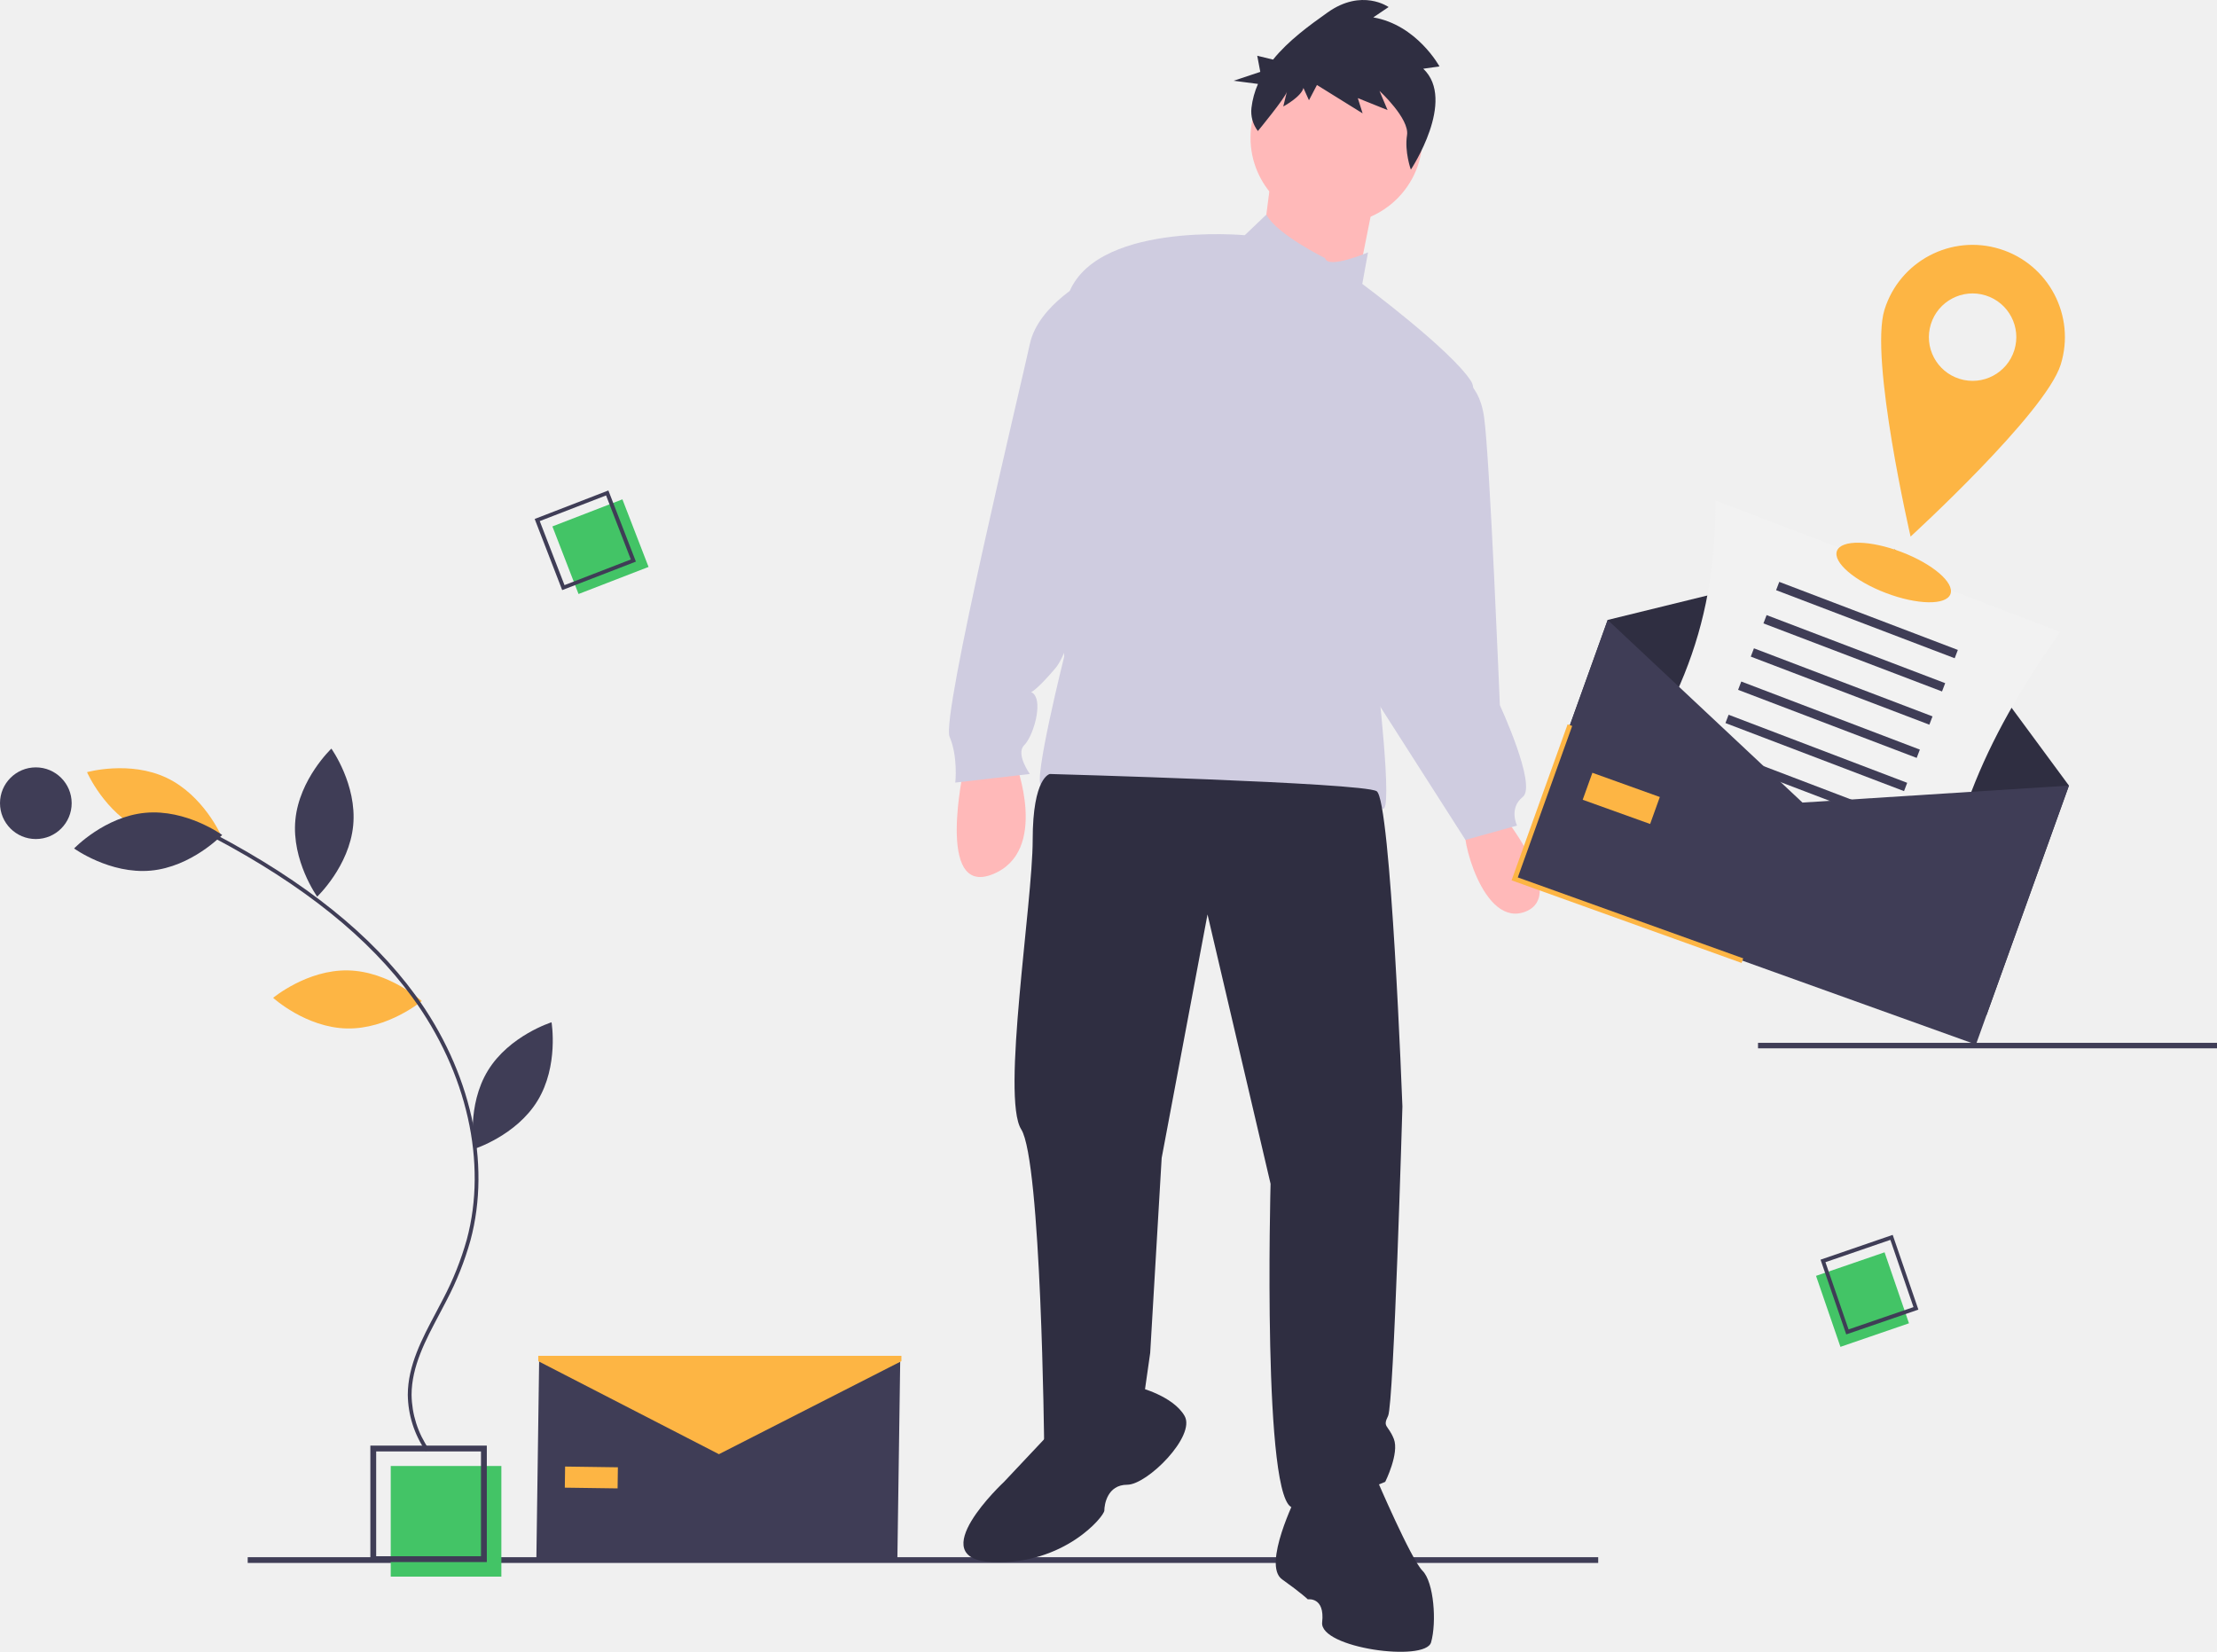
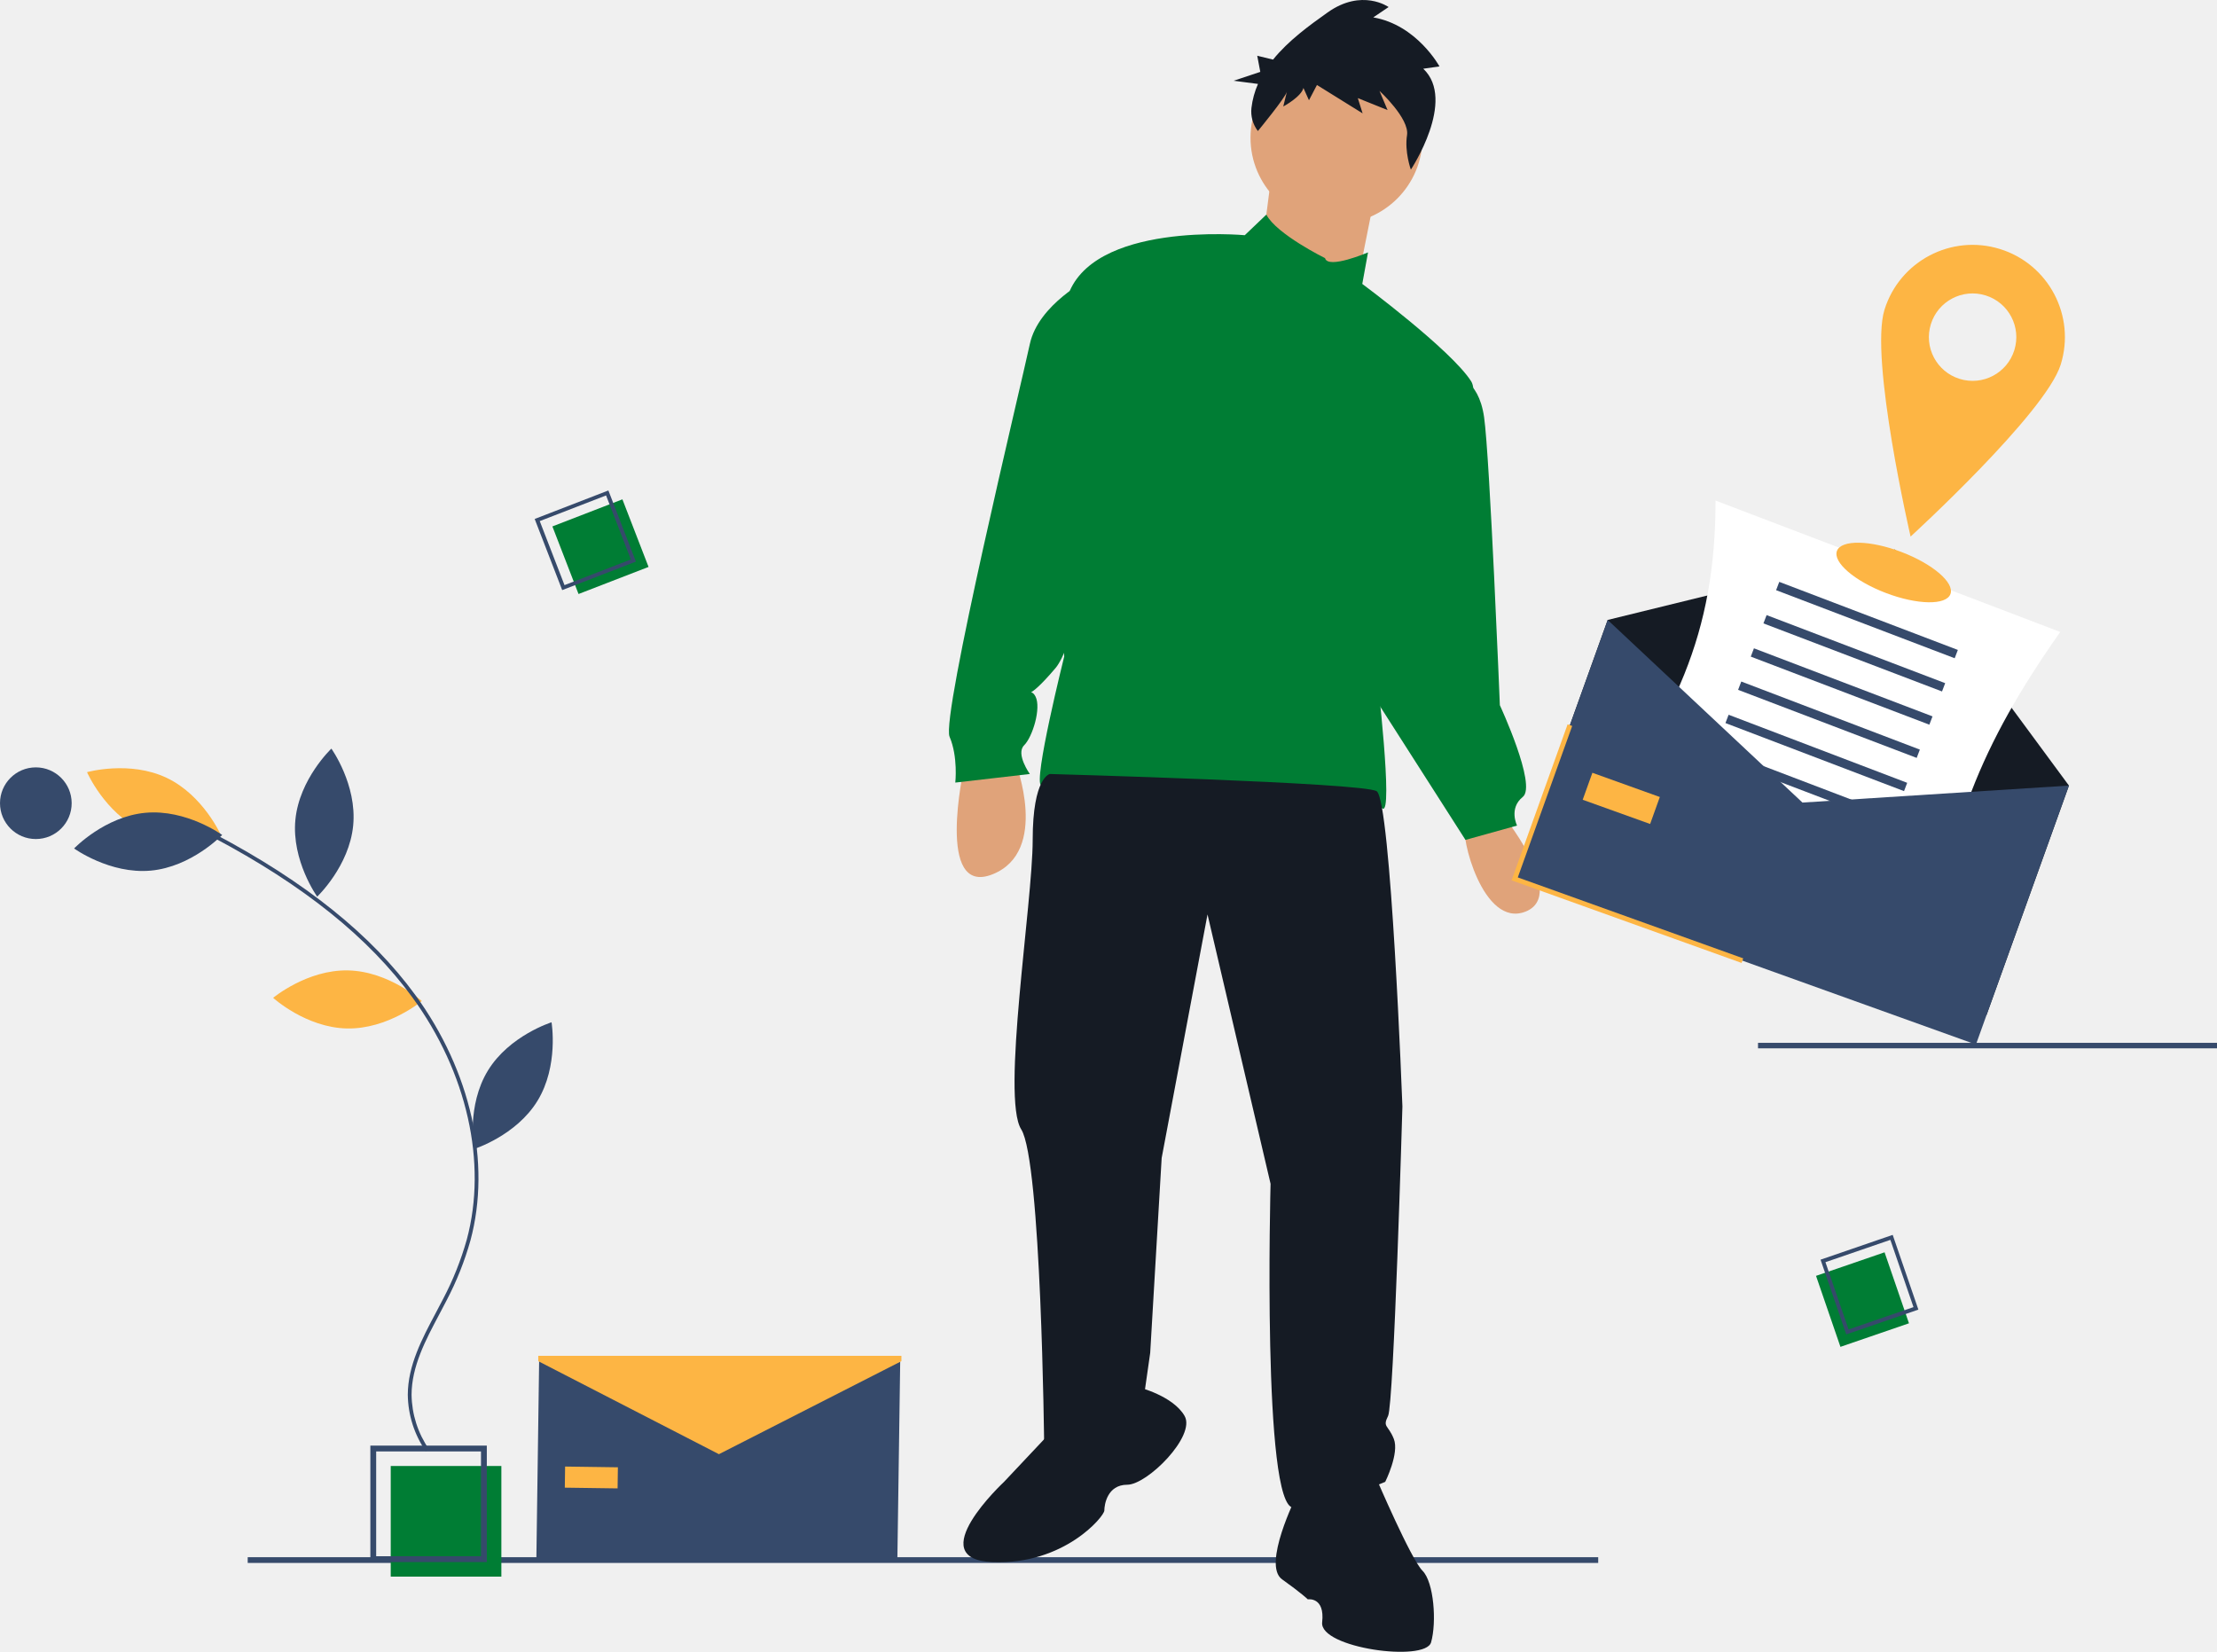
<svg xmlns="http://www.w3.org/2000/svg" id="e0b35d3b-637f-4cd2-a9fd-b6e76c92ec56" data-name="Layer 1" width="912.921" height="680.228" viewBox="0 0 912.921 680.228">
-   <rect x="102.002" y="641.27" width="556.108" height="2.361" fill="#3f3d56" />
-   <path d="M540.457,426.261s-11.802,53.109,11.802,43.667,9.442-46.028,9.442-46.028Z" transform="translate(-143.5396 -109.886)" fill="#ffb9b9" />
-   <path d="M761.154,443.964s28.325,34.226,10.622,41.307-27.145-31.865-24.784-35.406S761.154,443.964,761.154,443.964Z" transform="translate(-143.5396 -109.886)" fill="#ffb9b9" />
-   <circle cx="550.343" cy="56.731" r="35.406" fill="#ffb9b9" />
-   <polygon points="523.789 70.304 519.068 106.89 558.014 121.052 566.276 79.745 523.789 70.304" fill="#ffb9b9" />
-   <path d="M689.162,216.186s-20.007-9.877-24.166-17.921l-8.88,8.479s-63.731-5.901-73.172,25.964-1.18,147.525-1.18,147.525-12.982,51.929-9.442,53.109,47.208,22.424,108.578,10.622c0,0,27.145-4.721,31.865-1.18s-2.36-56.65-2.36-56.65,47.208-106.218,38.947-119.2-44.848-40.127-44.848-40.127l2.36-12.982S690.342,220.906,689.162,216.186Z" transform="translate(-143.5396 -109.886)" fill="#cfcce0" />
-   <path d="M592.385,224.447s-21.244,10.622-24.784,27.145S531.015,405.018,534.556,413.279,536.916,432.162,536.916,432.162l30.685-3.541s-5.901-8.261-2.36-11.802,7.081-15.343,4.721-20.063-4.721,3.541,8.261-11.802S620.71,229.168,592.385,224.447Z" transform="translate(-143.5396 -109.886)" fill="#cfcce0" />
-   <path d="M742.271,264.574s10.032.59,12.392,17.113,6.491,118.61,6.491,118.61,15.343,33.046,9.442,37.766-2.36,11.802-2.36,11.802l-21.244,5.901-46.028-71.992Z" transform="translate(-143.5396 -109.886)" fill="#cfcce0" />
-   <path d="M575.863,428.622s-7.081,1.18-7.081,27.145-12.982,106.218-4.721,119.2,9.442,129.822,9.442,129.822,22.424,9.442,41.307-21.244l2.36-16.523,4.721-80.254,18.883-100.317L666.738,597.39s-3.541,133.363,9.442,133.363,37.766-10.622,37.766-10.622,5.901-11.802,3.541-17.703-4.721-4.721-2.36-9.442,5.901-127.462,5.901-127.462-4.721-126.281-10.622-129.822S575.863,428.622,575.863,428.622Z" transform="translate(-143.5396 -109.886)" fill="#2f2e41" />
-   <path d="M575.863,700.068l-18.883,20.063s-34.226,31.865-4.721,33.046,46.028-18.883,46.028-21.244,1.18-10.622,9.442-10.622,28.325-20.063,23.604-28.325-18.883-11.802-18.883-11.802Z" transform="translate(-143.5396 -109.886)" fill="#2f2e41" />
-   <path d="M677.36,726.032s-14.162,28.325-5.901,34.226,10.622,8.261,10.622,8.261,7.081-1.18,5.901,9.442,42.487,16.523,44.848,8.261,1.18-24.784-3.541-29.505-18.883-37.766-18.883-37.766S695.063,701.248,677.36,726.032Z" transform="translate(-143.5396 -109.886)" fill="#2f2e41" />
-   <path d="M729.616,138.187l6.67-.947s-9.285-17.09-27.256-20.193l6.308-4.258s-10.962-7.834-25.129,2.236c-7.447,5.293-16.094,11.542-22.454,19.406l-6.506-1.59,1.254,6.643-10.965,3.656L661.555,144.45a34.395,34.395,0,0,0-2.688,9.853,13.21,13.21,0,0,0,2.647,9.543h0s11.346-13.754,11.94-16.187l-1.486,6.081s7.413-3.988,8.304-7.636l2.274,5.066,3.292-6.284L704.638,156.569l-1.976-6.282,12.257,4.929-3.336-7.903s12.428,11.414,11.346,18.238c-1.082,6.824,1.572,14.189,1.572,14.189S743.403,151.222,729.616,138.187Z" transform="translate(-143.5396 -109.886)" fill="#2f2e41" />
-   <rect x="723.921" y="429.45" width="189" height="2.262" fill="#3f3d56" />
-   <rect x="160.896" y="603.708" width="45.558" height="45.558" fill="#43c466" />
-   <path d="M344,753.158H296.044V705.202h47.956Zm-45.558-2.398H341.602V707.6H298.442Z" transform="translate(-143.5396 -109.886)" fill="#3f3d56" />
-   <rect x="375.348" y="320.092" width="30.913" height="29.842" transform="translate(-238.0735 53.63808) rotate(-21.14419)" fill="#43c466" />
-   <path d="M405.393,341.159l-30.349,11.738-11.331-29.298L394.061,311.861Zm-29.398,9.686,27.314-10.564-10.198-26.368-27.314,10.564Z" transform="translate(-143.5396 -109.886)" fill="#3f3d56" />
-   <rect x="895.028" y="630.141" width="30.913" height="29.842" transform="translate(1080.944 -535.5666) rotate(71.02706)" fill="#43c466" />
-   <path d="M903.789,659.407,893.21,628.635l29.706-10.213,10.579,30.772Zm-8.565-29.744,9.521,27.695,26.736-9.192-9.521-27.695Z" transform="translate(-143.5396 -109.886)" fill="#3f3d56" />
+   <rect x="102.002" y="641.27" width="556.108" height="2.361" fill="#364a6b" />
+   <path d="M540.457,426.261s-11.802,53.109,11.802,43.667,9.442-46.028,9.442-46.028Z" transform="translate(-143.5396 -109.886)" fill="#e0a37a" />
+   <path d="M761.154,443.964s28.325,34.226,10.622,41.307-27.145-31.865-24.784-35.406S761.154,443.964,761.154,443.964Z" transform="translate(-143.5396 -109.886)" fill="#e0a37a" />
+   <circle cx="550.343" cy="56.731" r="35.406" fill="#e0a37a" />
+   <polygon points="523.789 70.304 519.068 106.89 558.014 121.052 566.276 79.745 523.789 70.304" fill="#e0a37a" />
+   <path d="M689.162,216.186s-20.007-9.877-24.166-17.921l-8.88,8.479s-63.731-5.901-73.172,25.964-1.18,147.525-1.18,147.525-12.982,51.929-9.442,53.109,47.208,22.424,108.578,10.622c0,0,27.145-4.721,31.865-1.18s-2.36-56.65-2.36-56.65,47.208-106.218,38.947-119.2-44.848-40.127-44.848-40.127l2.36-12.982S690.342,220.906,689.162,216.186Z" transform="translate(-143.5396 -109.886)" fill="#007d34" />
+   <path d="M592.385,224.447s-21.244,10.622-24.784,27.145S531.015,405.018,534.556,413.279,536.916,432.162,536.916,432.162l30.685-3.541s-5.901-8.261-2.36-11.802,7.081-15.343,4.721-20.063-4.721,3.541,8.261-11.802S620.71,229.168,592.385,224.447Z" transform="translate(-143.5396 -109.886)" fill="#007d34" />
+   <path d="M742.271,264.574s10.032.59,12.392,17.113,6.491,118.61,6.491,118.61,15.343,33.046,9.442,37.766-2.36,11.802-2.36,11.802l-21.244,5.901-46.028-71.992Z" transform="translate(-143.5396 -109.886)" fill="#007d34" />
+   <path d="M575.863,428.622s-7.081,1.18-7.081,27.145-12.982,106.218-4.721,119.2,9.442,129.822,9.442,129.822,22.424,9.442,41.307-21.244l2.36-16.523,4.721-80.254,18.883-100.317L666.738,597.39s-3.541,133.363,9.442,133.363,37.766-10.622,37.766-10.622,5.901-11.802,3.541-17.703-4.721-4.721-2.36-9.442,5.901-127.462,5.901-127.462-4.721-126.281-10.622-129.822S575.863,428.622,575.863,428.622Z" transform="translate(-143.5396 -109.886)" fill="#151b24" />
+   <path d="M575.863,700.068l-18.883,20.063s-34.226,31.865-4.721,33.046,46.028-18.883,46.028-21.244,1.18-10.622,9.442-10.622,28.325-20.063,23.604-28.325-18.883-11.802-18.883-11.802Z" transform="translate(-143.5396 -109.886)" fill="#151b24" />
+   <path d="M677.36,726.032s-14.162,28.325-5.901,34.226,10.622,8.261,10.622,8.261,7.081-1.18,5.901,9.442,42.487,16.523,44.848,8.261,1.18-24.784-3.541-29.505-18.883-37.766-18.883-37.766S695.063,701.248,677.36,726.032Z" transform="translate(-143.5396 -109.886)" fill="#151b24" />
+   <path d="M729.616,138.187l6.67-.947s-9.285-17.09-27.256-20.193l6.308-4.258s-10.962-7.834-25.129,2.236c-7.447,5.293-16.094,11.542-22.454,19.406l-6.506-1.59,1.254,6.643-10.965,3.656L661.555,144.45a34.395,34.395,0,0,0-2.688,9.853,13.21,13.21,0,0,0,2.647,9.543h0s11.346-13.754,11.94-16.187l-1.486,6.081s7.413-3.988,8.304-7.636l2.274,5.066,3.292-6.284L704.638,156.569l-1.976-6.282,12.257,4.929-3.336-7.903s12.428,11.414,11.346,18.238c-1.082,6.824,1.572,14.189,1.572,14.189S743.403,151.222,729.616,138.187Z" transform="translate(-143.5396 -109.886)" fill="#151b24" />
+   <rect x="723.921" y="429.45" width="189" height="2.262" fill="#364a6b" />
+   <rect x="160.896" y="603.708" width="45.558" height="45.558" fill="#007d34" />
+   <path d="M344,753.158H296.044V705.202h47.956Zm-45.558-2.398H341.602V707.6H298.442Z" transform="translate(-143.5396 -109.886)" fill="#364a6b" />
+   <rect x="375.348" y="320.092" width="30.913" height="29.842" transform="translate(-238.0735 53.63808) rotate(-21.14419)" fill="#007d34" />
+   <path d="M405.393,341.159l-30.349,11.738-11.331-29.298L394.061,311.861Zm-29.398,9.686,27.314-10.564-10.198-26.368-27.314,10.564Z" transform="translate(-143.5396 -109.886)" fill="#364a6b" />
+   <rect x="895.028" y="630.141" width="30.913" height="29.842" transform="translate(1080.944 -535.5666) rotate(71.02706)" fill="#007d34" />
+   <path d="M903.789,659.407,893.21,628.635l29.706-10.213,10.579,30.772Zm-8.565-29.744,9.521,27.695,26.736-9.192-9.521-27.695Z" transform="translate(-143.5396 -109.886)" fill="#364a6b" />
  <path d="M286.88,509.508c16.904.363,30.35,12.612,30.35,12.612s-13.96,11.662-30.863,11.299S256.017,520.807,256.017,520.807,269.977,509.145,286.88,509.508Z" transform="translate(-143.5396 -109.886)" fill="#fdb544" />
  <path d="M201.897,451.807c15.272,7.255,32.783,2.335,32.783,2.335s-7.249-16.683-22.52-23.938-32.783-2.335-32.783-2.335S186.626,444.552,201.897,451.807Z" transform="translate(-143.5396 -109.886)" fill="#fdb544" />
-   <path d="M203.45,444.597c16.837-1.539,31.575,9.123,31.575,9.123s-12.561,13.156-29.398,14.695-31.575-9.123-31.575-9.123S186.613,446.136,203.45,444.597Z" transform="translate(-143.5396 -109.886)" fill="#3f3d56" />
-   <path d="M265.17,447.512c-1.614,16.83,8.982,31.615,8.982,31.615s13.212-12.502,14.826-29.332-8.982-31.615-8.982-31.615S266.784,430.682,265.17,447.512Z" transform="translate(-143.5396 -109.886)" fill="#3f3d56" />
-   <path d="M344.466,550.732c-8.831,14.418-5.793,32.352-5.793,32.352s17.357-5.442,26.188-19.859,5.793-32.352,5.793-32.352S353.297,536.314,344.466,550.732Z" transform="translate(-143.5396 -109.886)" fill="#3f3d56" />
-   <path d="M318.845,707.49l1.287-.87a40.321,40.321,0,0,1-7.116-22.361c.036-11.694,5.78-22.51,11.335-32.97,1.031-1.942,2.059-3.877,3.047-5.811a126.848,126.848,0,0,0,9.866-24.768c8.616-32.02.133-69.797-22.692-101.055-18.107-24.796-45.099-46.479-82.518-66.288l-.727,1.373c37.206,19.696,64.025,41.23,81.99,65.832,22.551,30.881,30.942,68.165,22.446,99.735a125.341,125.341,0,0,1-9.749,24.465c-.986,1.927-2.009,3.855-3.037,5.789-5.643,10.627-11.479,21.615-11.516,33.694A41.888,41.888,0,0,0,318.845,707.49Z" transform="translate(-143.5396 -109.886)" fill="#3f3d56" />
-   <circle cx="14.756" cy="330.767" r="14.756" fill="#3f3d56" />
-   <polygon points="818.044 417.926 628.109 349.709 662.018 255.296 780.281 226.293 851.954 323.514 818.044 417.926" fill="#2f2e41" />
-   <path d="M938.575,509.09,796.635,454.984c36.848-49.357,53.325-84.173,53.337-138.959L991.912,370.131C958.937,416.972,945.147,452.185,938.575,509.09Z" transform="translate(-143.5396 -109.886)" fill="#f2f2f2" />
-   <rect x="872.979" y="363.4" width="78.696" height="3.66" transform="translate(46.39006 -410.8959) rotate(20.86657)" fill="#3f3d56" />
-   <rect x="867.764" y="377.081" width="78.696" height="3.66" transform="translate(50.92105 -408.141) rotate(20.86657)" fill="#3f3d56" />
-   <rect x="862.549" y="390.762" width="78.696" height="3.66" transform="translate(55.45204 -405.3861) rotate(20.86657)" fill="#3f3d56" />
-   <rect x="857.334" y="404.442" width="78.696" height="3.66" transform="translate(59.98302 -402.6313) rotate(20.86657)" fill="#3f3d56" />
-   <rect x="852.119" y="418.123" width="78.696" height="3.66" transform="translate(64.51401 -399.8764) rotate(20.86657)" fill="#3f3d56" />
-   <rect x="846.904" y="431.804" width="78.696" height="3.66" transform="translate(69.045 -397.1215) rotate(20.86657)" fill="#3f3d56" />
-   <rect x="841.689" y="445.485" width="78.696" height="3.66" transform="translate(73.57599 -394.3667) rotate(20.86657)" fill="#3f3d56" />
-   <rect x="836.473" y="459.166" width="78.696" height="3.66" transform="translate(78.10697 -391.6118) rotate(20.86657)" fill="#3f3d56" />
-   <polygon points="813.656 430.144 623.721 361.927 662.018 255.296 742.226 330.502 851.954 323.514 813.656 430.144" fill="#3f3d56" />
+   <path d="M203.45,444.597c16.837-1.539,31.575,9.123,31.575,9.123s-12.561,13.156-29.398,14.695-31.575-9.123-31.575-9.123S186.613,446.136,203.45,444.597Z" transform="translate(-143.5396 -109.886)" fill="#364a6b" />
+   <path d="M265.17,447.512c-1.614,16.83,8.982,31.615,8.982,31.615s13.212-12.502,14.826-29.332-8.982-31.615-8.982-31.615S266.784,430.682,265.17,447.512Z" transform="translate(-143.5396 -109.886)" fill="#364a6b" />
+   <path d="M344.466,550.732c-8.831,14.418-5.793,32.352-5.793,32.352s17.357-5.442,26.188-19.859,5.793-32.352,5.793-32.352S353.297,536.314,344.466,550.732Z" transform="translate(-143.5396 -109.886)" fill="#364a6b" />
+   <path d="M318.845,707.49l1.287-.87a40.321,40.321,0,0,1-7.116-22.361c.036-11.694,5.78-22.51,11.335-32.97,1.031-1.942,2.059-3.877,3.047-5.811a126.848,126.848,0,0,0,9.866-24.768c8.616-32.02.133-69.797-22.692-101.055-18.107-24.796-45.099-46.479-82.518-66.288l-.727,1.373c37.206,19.696,64.025,41.23,81.99,65.832,22.551,30.881,30.942,68.165,22.446,99.735a125.341,125.341,0,0,1-9.749,24.465c-.986,1.927-2.009,3.855-3.037,5.789-5.643,10.627-11.479,21.615-11.516,33.694A41.888,41.888,0,0,0,318.845,707.49Z" transform="translate(-143.5396 -109.886)" fill="#364a6b" />
+   <circle cx="14.756" cy="330.767" r="14.756" fill="#364a6b" />
+   <polygon points="818.044 417.926 628.109 349.709 662.018 255.296 780.281 226.293 851.954 323.514 818.044 417.926" fill="#151b24" />
+   <path d="M938.575,509.09,796.635,454.984c36.848-49.357,53.325-84.173,53.337-138.959L991.912,370.131C958.937,416.972,945.147,452.185,938.575,509.09Z" transform="translate(-143.5396 -109.886)" fill="#ffffff" />
+   <rect x="872.979" y="363.4" width="78.696" height="3.66" transform="translate(46.39006 -410.8959) rotate(20.86657)" fill="#364a6b" />
+   <rect x="867.764" y="377.081" width="78.696" height="3.66" transform="translate(50.92105 -408.141) rotate(20.86657)" fill="#364a6b" />
+   <rect x="862.549" y="390.762" width="78.696" height="3.66" transform="translate(55.45204 -405.3861) rotate(20.86657)" fill="#364a6b" />
+   <rect x="857.334" y="404.442" width="78.696" height="3.66" transform="translate(59.98302 -402.6313) rotate(20.86657)" fill="#364a6b" />
+   <rect x="852.119" y="418.123" width="78.696" height="3.66" transform="translate(64.51401 -399.8764) rotate(20.86657)" fill="#364a6b" />
+   <rect x="846.904" y="431.804" width="78.696" height="3.66" transform="translate(69.045 -397.1215) rotate(20.86657)" fill="#364a6b" />
+   <rect x="841.689" y="445.485" width="78.696" height="3.66" transform="translate(73.57599 -394.3667) rotate(20.86657)" fill="#364a6b" />
+   <rect x="836.473" y="459.166" width="78.696" height="3.66" transform="translate(78.10697 -391.6118) rotate(20.86657)" fill="#364a6b" />
+   <polygon points="813.656 430.144 623.721 361.927 662.018 255.296 742.226 330.502 851.954 323.514 813.656 430.144" fill="#364a6b" />
  <polygon points="717.148 396.545 622.442 362.53 645.518 298.277 647.401 298.953 625.001 361.323 717.824 394.662 717.148 396.545" fill="#fdb544" />
  <rect x="796.39" y="432.766" width="29.505" height="11.802" transform="matrix(0.94114, 0.33802, -0.33802, 0.94114, 52.48444, -358.2489)" fill="#fdb544" />
-   <polygon points="369.521 642.111 220.865 642.032 222.032 558.576 295.91 591.781 370.688 560.655 369.521 642.111" fill="#3f3d56" />
+   <polygon points="369.521 642.111 220.865 642.032 222.032 558.576 295.91 591.781 370.688 560.655 369.521 642.111" fill="#364a6b" />
  <rect x="376.179" y="713.977" width="21.736" height="8.694" transform="translate(-133.4577 -115.2277) rotate(0.80117)" fill="#fdb544" />
  <polygon points="371.185 560.541 296.045 598.848 221.641 560.541 221.641 558.331 371.185 558.331 371.185 560.541" fill="#fdb544" />
  <ellipse cx="923.327" cy="345.645" rx="9.03" ry="25" transform="translate(127.9304 975.4112) rotate(-69.13343)" fill="#fdb544" />
  <path d="M967.105,212.439a38,38,0,0,0-47.569,25.003c-6.231,20.04,10.751,93.405,10.751,93.405s55.59-50.798,61.822-70.839A38,38,0,0,0,967.105,212.439ZM950.477,265.913a18,18,0,1,1,22.533-11.844A18,18,0,0,1,950.477,265.913Z" transform="translate(-143.5396 -109.886)" fill="#fdb544" />
</svg>
